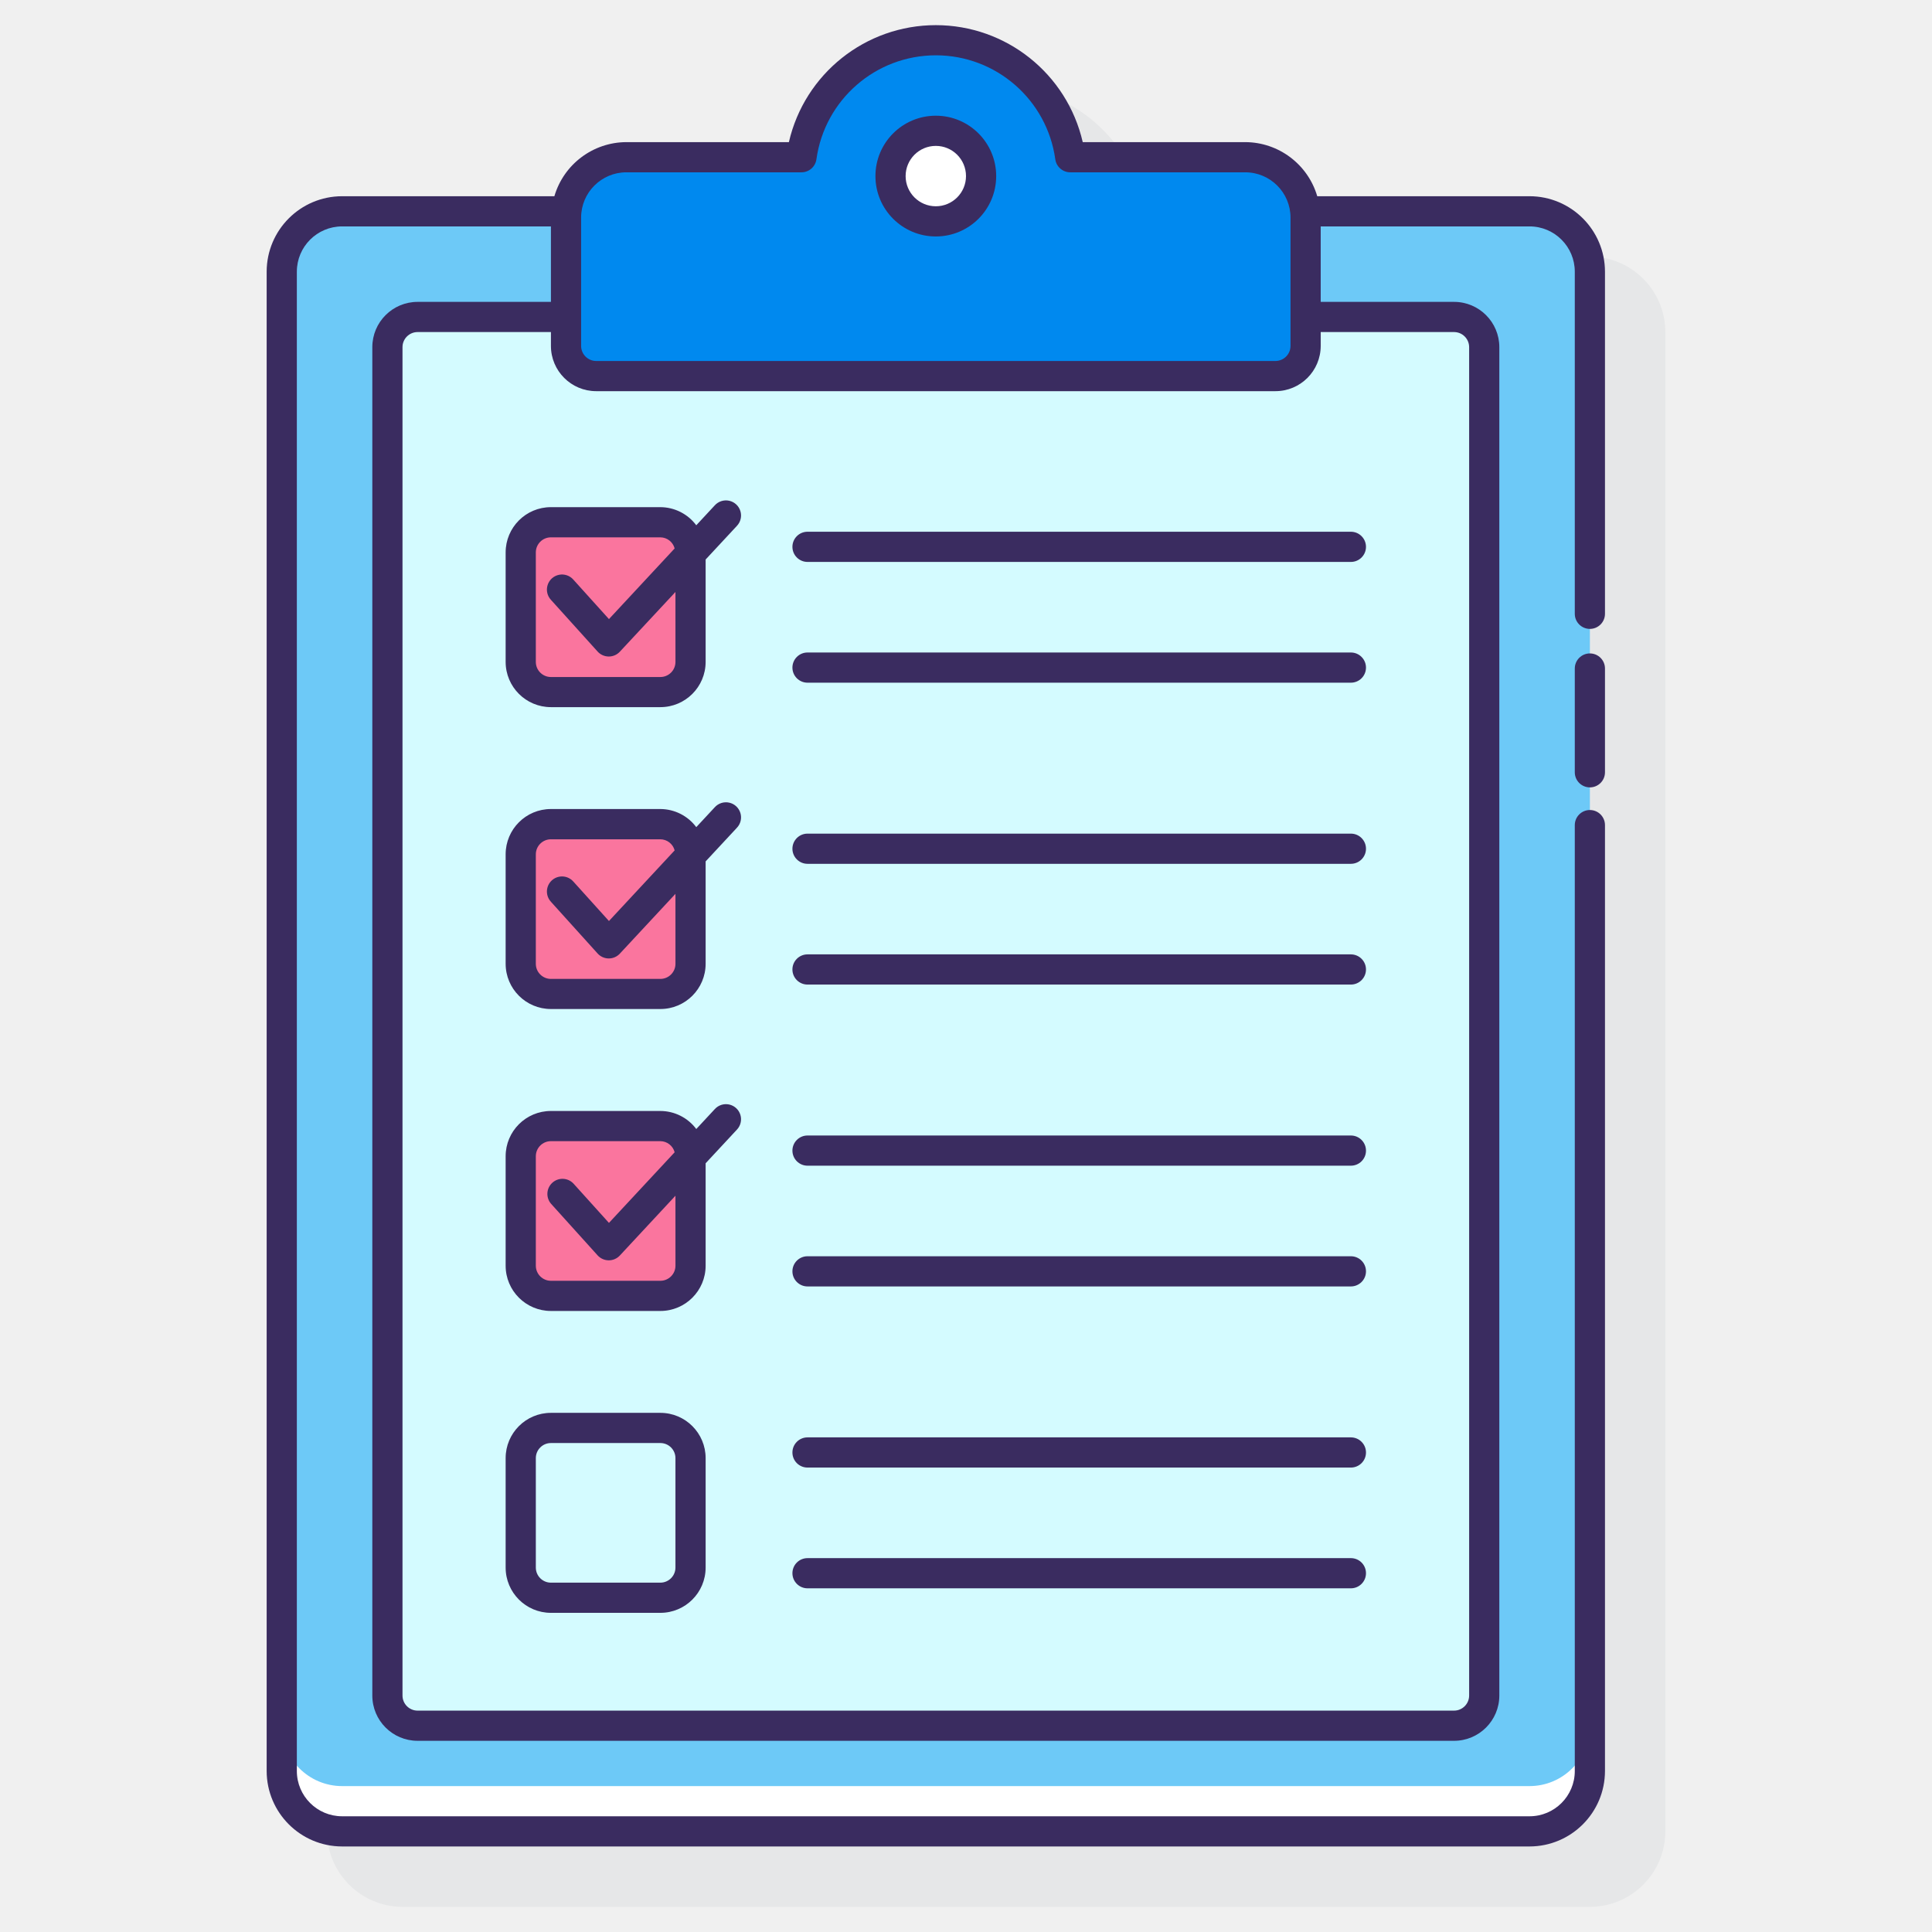
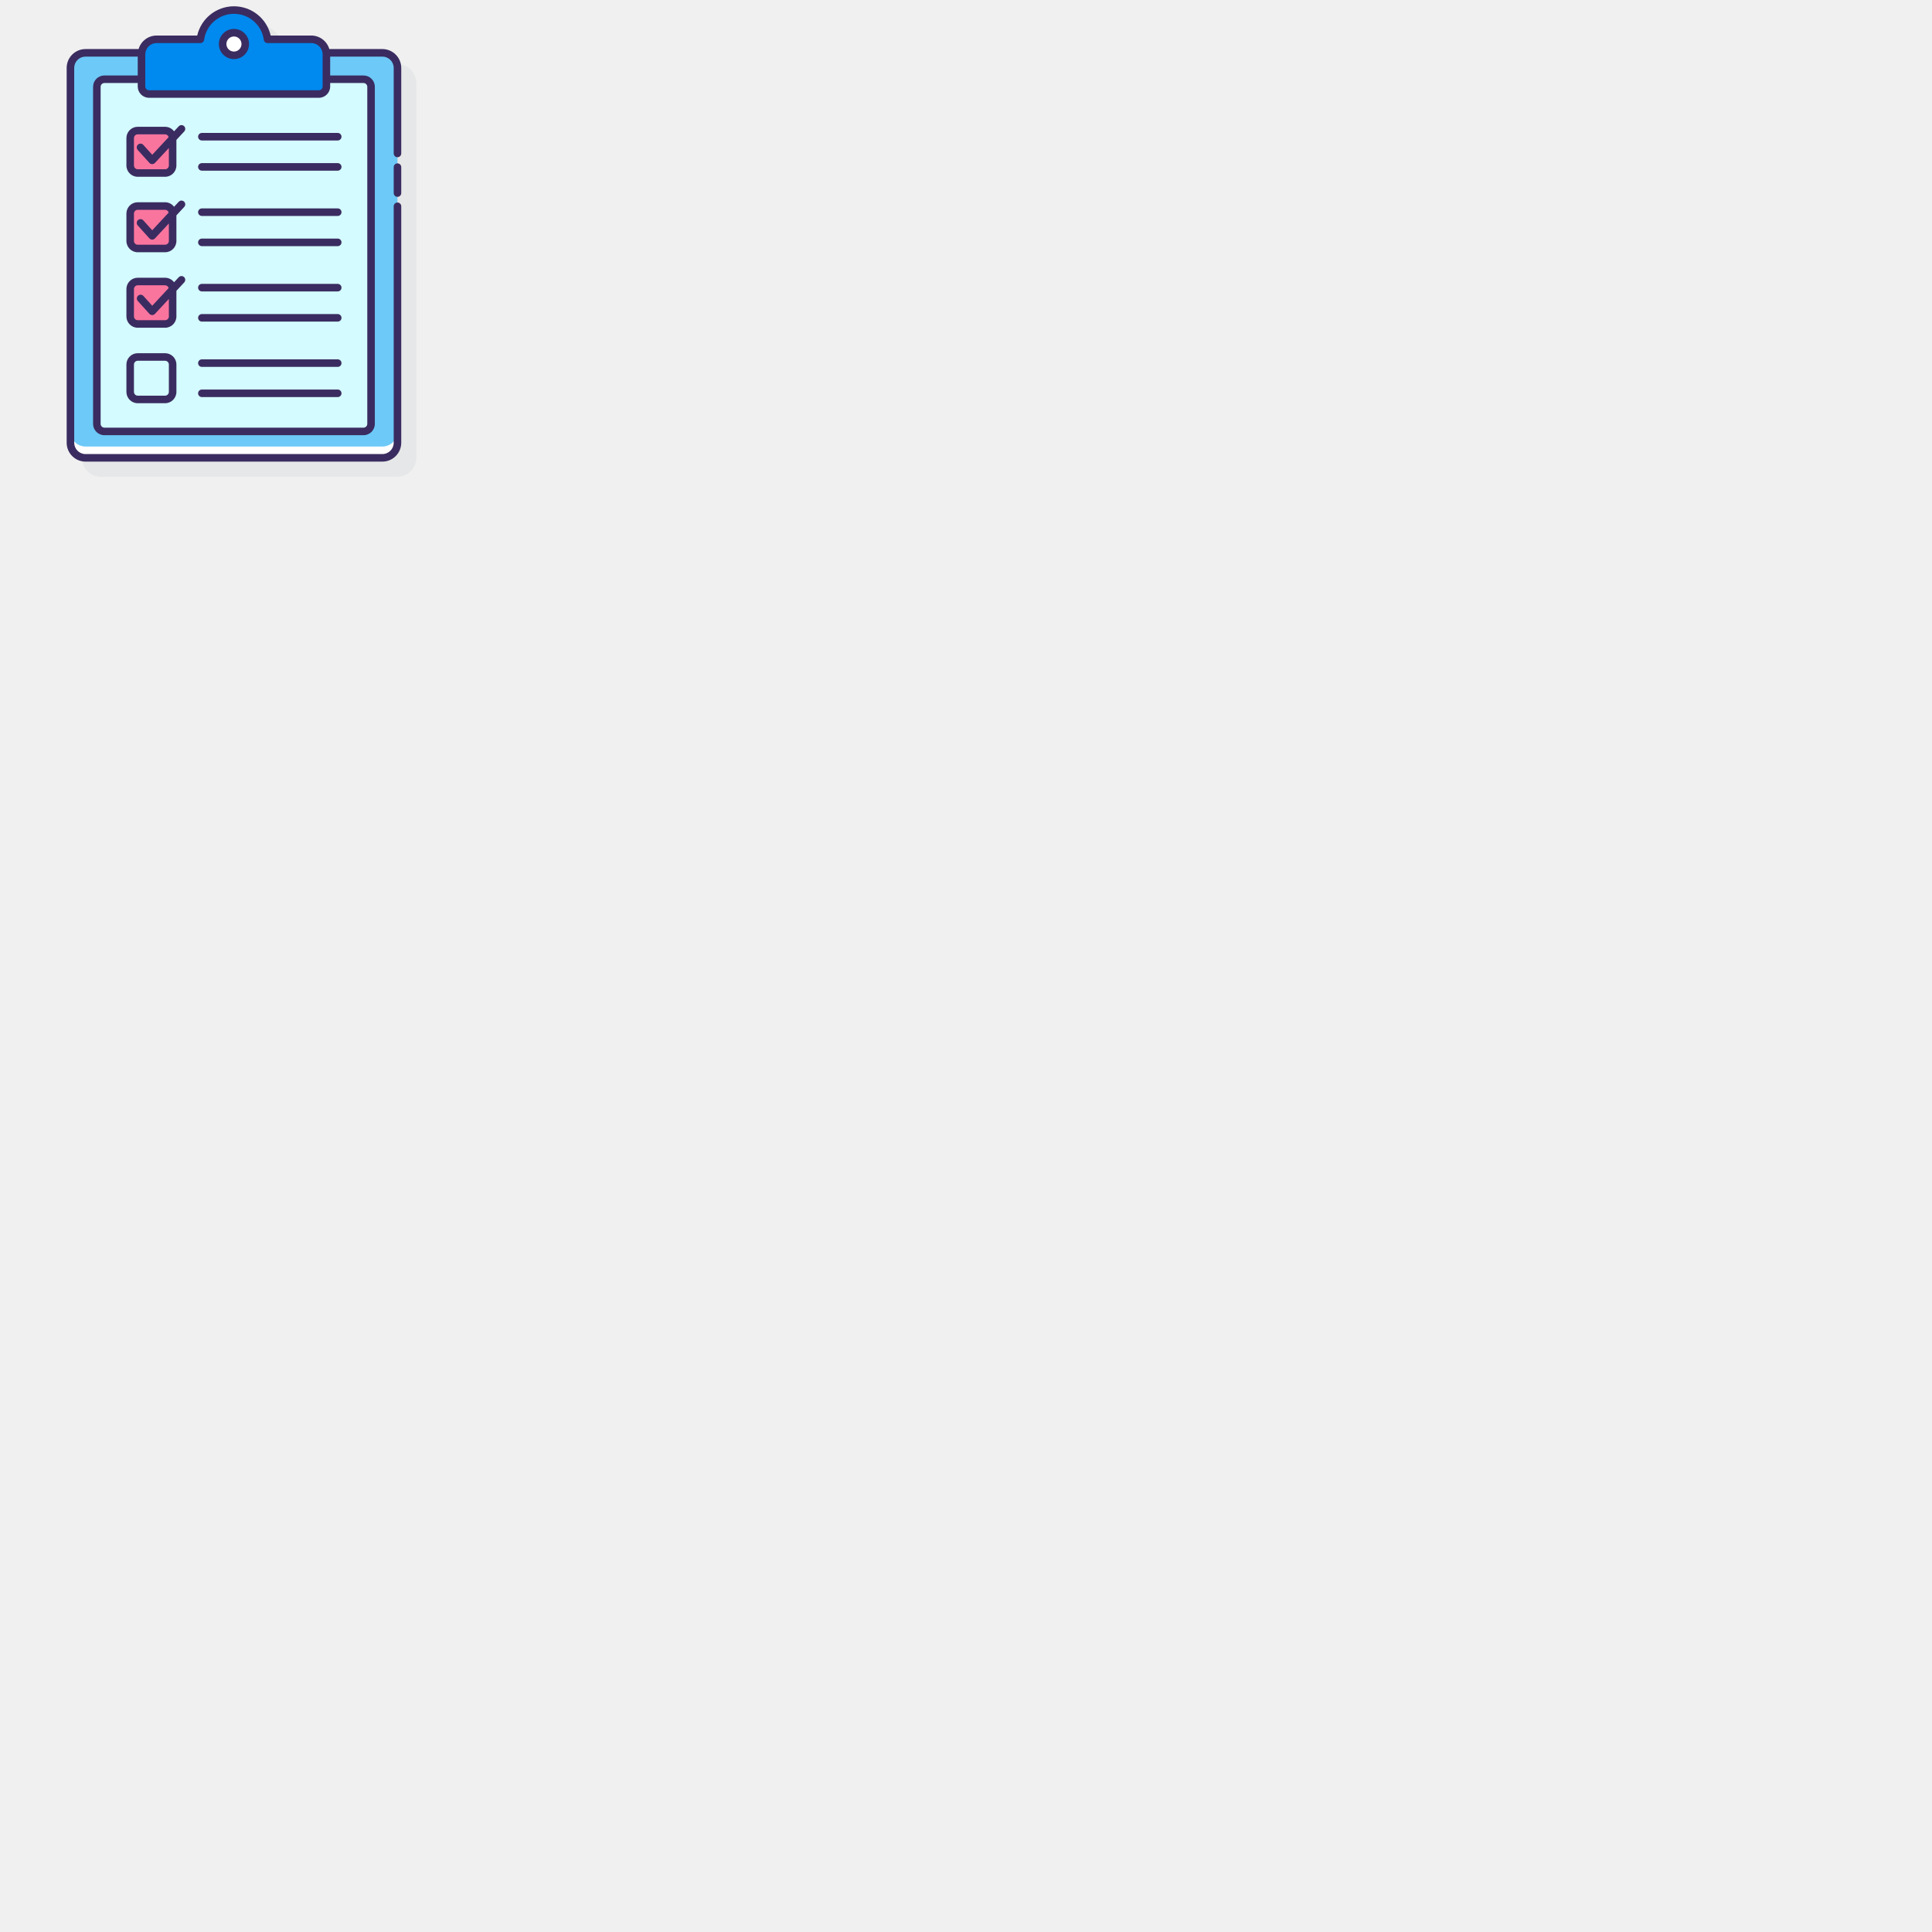
- <svg xmlns="http://www.w3.org/2000/svg" height="512" viewBox="0 0 128 128" width="512">
+ <svg xmlns="http://www.w3.org/2000/svg" height="512" viewBox="0 0 512 512" width="512">
  <path d="m105.333 17h-14.062a4.992 4.992 0 0 0 -4.771-3.583h-10.766a9.988 9.988 0 0 0 -19.468 0h-10.766a4.99 4.99 0 0 0 -4.77 3.583h-14.063a5.006 5.006 0 0 0 -5 5v99.334a5.006 5.006 0 0 0 5 5h78.666a5.006 5.006 0 0 0 5-5v-99.334a5.006 5.006 0 0 0 -5-5z" fill="#e6e7e8" />
  <rect fill="#6dc9f7" height="107.333" rx="4" width="86.667" x="18.667" y="14" />
  <path d="m101.333 118.333h-78.666a4 4 0 0 1 -4-4v3a4 4 0 0 0 4 4h78.666a4 4 0 0 0 4-4v-3a4 4 0 0 1 -4 4z" fill="#fff" />
  <rect fill="#d4fbff" height="93.333" rx="2" width="72.667" x="25.667" y="21" />
  <path d="m70.9 10.417a8.989 8.989 0 0 0 -17.806 0h-11.594a4 4 0 0 0 -4 4v8.5a2 2 0 0 0 2 2h45a2 2 0 0 0 2-2v-8.5a4 4 0 0 0 -4-4z" fill="#0089ef" />
  <circle cx="62" cy="11.667" fill="#fff" r="3" />
  <rect fill="#fa759e" height="11.25" rx="2" width="11.25" x="34.5" y="34.604" />
  <rect fill="#fa759e" height="11.25" rx="2" width="11.25" x="34.5" y="54.604" />
  <rect fill="#fa759e" height="11.25" rx="2" width="11.25" x="34.5" y="74.604" />
  <g fill="#3a2c60">
    <path d="m101.334 13h-14.063a4.992 4.992 0 0 0 -4.771-3.584h-10.766a9.988 9.988 0 0 0 -19.468 0h-10.766a4.991 4.991 0 0 0 -4.771 3.584h-14.062a5.006 5.006 0 0 0 -5 5v99.333a5.006 5.006 0 0 0 5 5h78.667a5.006 5.006 0 0 0 5-5v-62.667a1 1 0 0 0 -2 0v62.667a3 3 0 0 1 -3 3h-78.667a3 3 0 0 1 -3-3v-99.333a3 3 0 0 1 3-3h13.833v5h-8.833a3 3 0 0 0 -3 3v89.333a3 3 0 0 0 3 3h68.667a3 3 0 0 0 3-3v-89.333a3 3 0 0 0 -3-3h-8.834v-5h13.834a3 3 0 0 1 3 3v22.666a1 1 0 0 0 2 0v-22.666a5.006 5.006 0 0 0 -5-5zm-62.834 1.416a3 3 0 0 1 3-3h11.6a1 1 0 0 0 .99-.862 7.989 7.989 0 0 1 15.826 0 1 1 0 0 0 .99.862h11.594a3 3 0 0 1 3 3v8.5a1 1 0 0 1 -1 1h-45a1 1 0 0 1 -1-1zm57.834 7.584a1 1 0 0 1 1 1v89.333a1 1 0 0 1 -1 1h-68.667a1 1 0 0 1 -1-1v-89.333a1 1 0 0 1 1-1h8.833v.916a3 3 0 0 0 3 3h45a3 3 0 0 0 3-3v-.916z" />
    <path d="m105.334 43.291a1 1 0 0 0 -1 1v6.875a1 1 0 0 0 2 0v-6.875a1 1 0 0 0 -1-1z" />
    <path d="m62 15.666a4 4 0 1 0 -4-4 4 4 0 0 0 4 4zm0-6a2 2 0 1 1 -2 2 2 2 0 0 1 2-2z" />
    <path d="m52.5 36.229a1 1 0 0 0 1 1h36a1 1 0 0 0 0-2h-36a1 1 0 0 0 -1 1z" />
    <path d="m89.5 43.23h-36a1 1 0 0 0 0 2h36a1 1 0 0 0 0-2z" />
    <path d="m47.351 33.486-1.221 1.314a2.983 2.983 0 0 0 -2.38-1.2h-7.25a3 3 0 0 0 -3 3v7.25a3 3 0 0 0 3 3h7.25a3 3 0 0 0 3-3v-6.781l2.066-2.222a1 1 0 1 0 -1.465-1.361zm-2.6 10.368a1 1 0 0 1 -1 1h-7.251a1 1 0 0 1 -1-1v-7.254a1 1 0 0 1 1-1h7.25a.988.988 0 0 1 .947.736l-4.352 4.68-2.353-2.607a1 1 0 1 0 -1.484 1.34l3.084 3.417a1 1 0 0 0 .734.33h.008a1 1 0 0 0 .732-.319l3.684-3.957z" />
    <path d="m89.5 55.23h-36a1 1 0 0 0 0 2h36a1 1 0 0 0 0-2z" />
    <path d="m89.5 63.23h-36a1 1 0 0 0 0 2h36a1 1 0 0 0 0-2z" />
    <path d="m47.351 53.487-1.221 1.313a2.983 2.983 0 0 0 -2.38-1.2h-7.25a3 3 0 0 0 -3 3v7.25a3 3 0 0 0 3 3h7.25a3 3 0 0 0 3-3v-6.78l2.066-2.222a1 1 0 1 0 -1.465-1.361zm-2.6 10.368a1 1 0 0 1 -1 1h-7.251a1 1 0 0 1 -1-1v-7.25a1 1 0 0 1 1-1h7.25a.988.988 0 0 1 .947.736l-4.352 4.679-2.353-2.607a1 1 0 1 0 -1.484 1.34l3.084 3.417a1 1 0 0 0 .734.33h.008a1 1 0 0 0 .732-.319l3.684-3.961z" />
    <path d="m89.5 75.23h-36a1 1 0 0 0 0 2h36a1 1 0 0 0 0-2z" />
    <path d="m89.5 83.23h-36a1 1 0 0 0 0 2h36a1 1 0 0 0 0-2z" />
    <path d="m47.351 73.487-1.221 1.313a2.983 2.983 0 0 0 -2.38-1.195h-7.25a3 3 0 0 0 -3 3v7.25a3 3 0 0 0 3 3h7.25a3 3 0 0 0 3-3v-6.785l2.066-2.222a1 1 0 1 0 -1.465-1.361zm-2.6 10.368a1 1 0 0 1 -1 1h-7.251a1 1 0 0 1 -1-1v-7.25a1 1 0 0 1 1-1h7.25a.988.988 0 0 1 .947.736l-4.352 4.679-2.353-2.607a1 1 0 0 0 -1.484 1.34l3.084 3.417a1 1 0 0 0 .734.33h.008a1 1 0 0 0 .732-.319l3.684-3.961z" />
    <path d="m43.75 93.605h-7.25a3 3 0 0 0 -3 3v7.25a3 3 0 0 0 3 3h7.25a3 3 0 0 0 3-3v-7.25a3 3 0 0 0 -3-3zm1 10.25a1 1 0 0 1 -1 1h-7.25a1 1 0 0 1 -1-1v-7.25a1 1 0 0 1 1-1h7.25a1 1 0 0 1 1 1z" />
    <path d="m89.5 95.23h-36a1 1 0 0 0 0 2h36a1 1 0 0 0 0-2z" />
    <path d="m89.5 103.23h-36a1 1 0 0 0 0 2h36a1 1 0 0 0 0-2z" />
  </g>
</svg>
